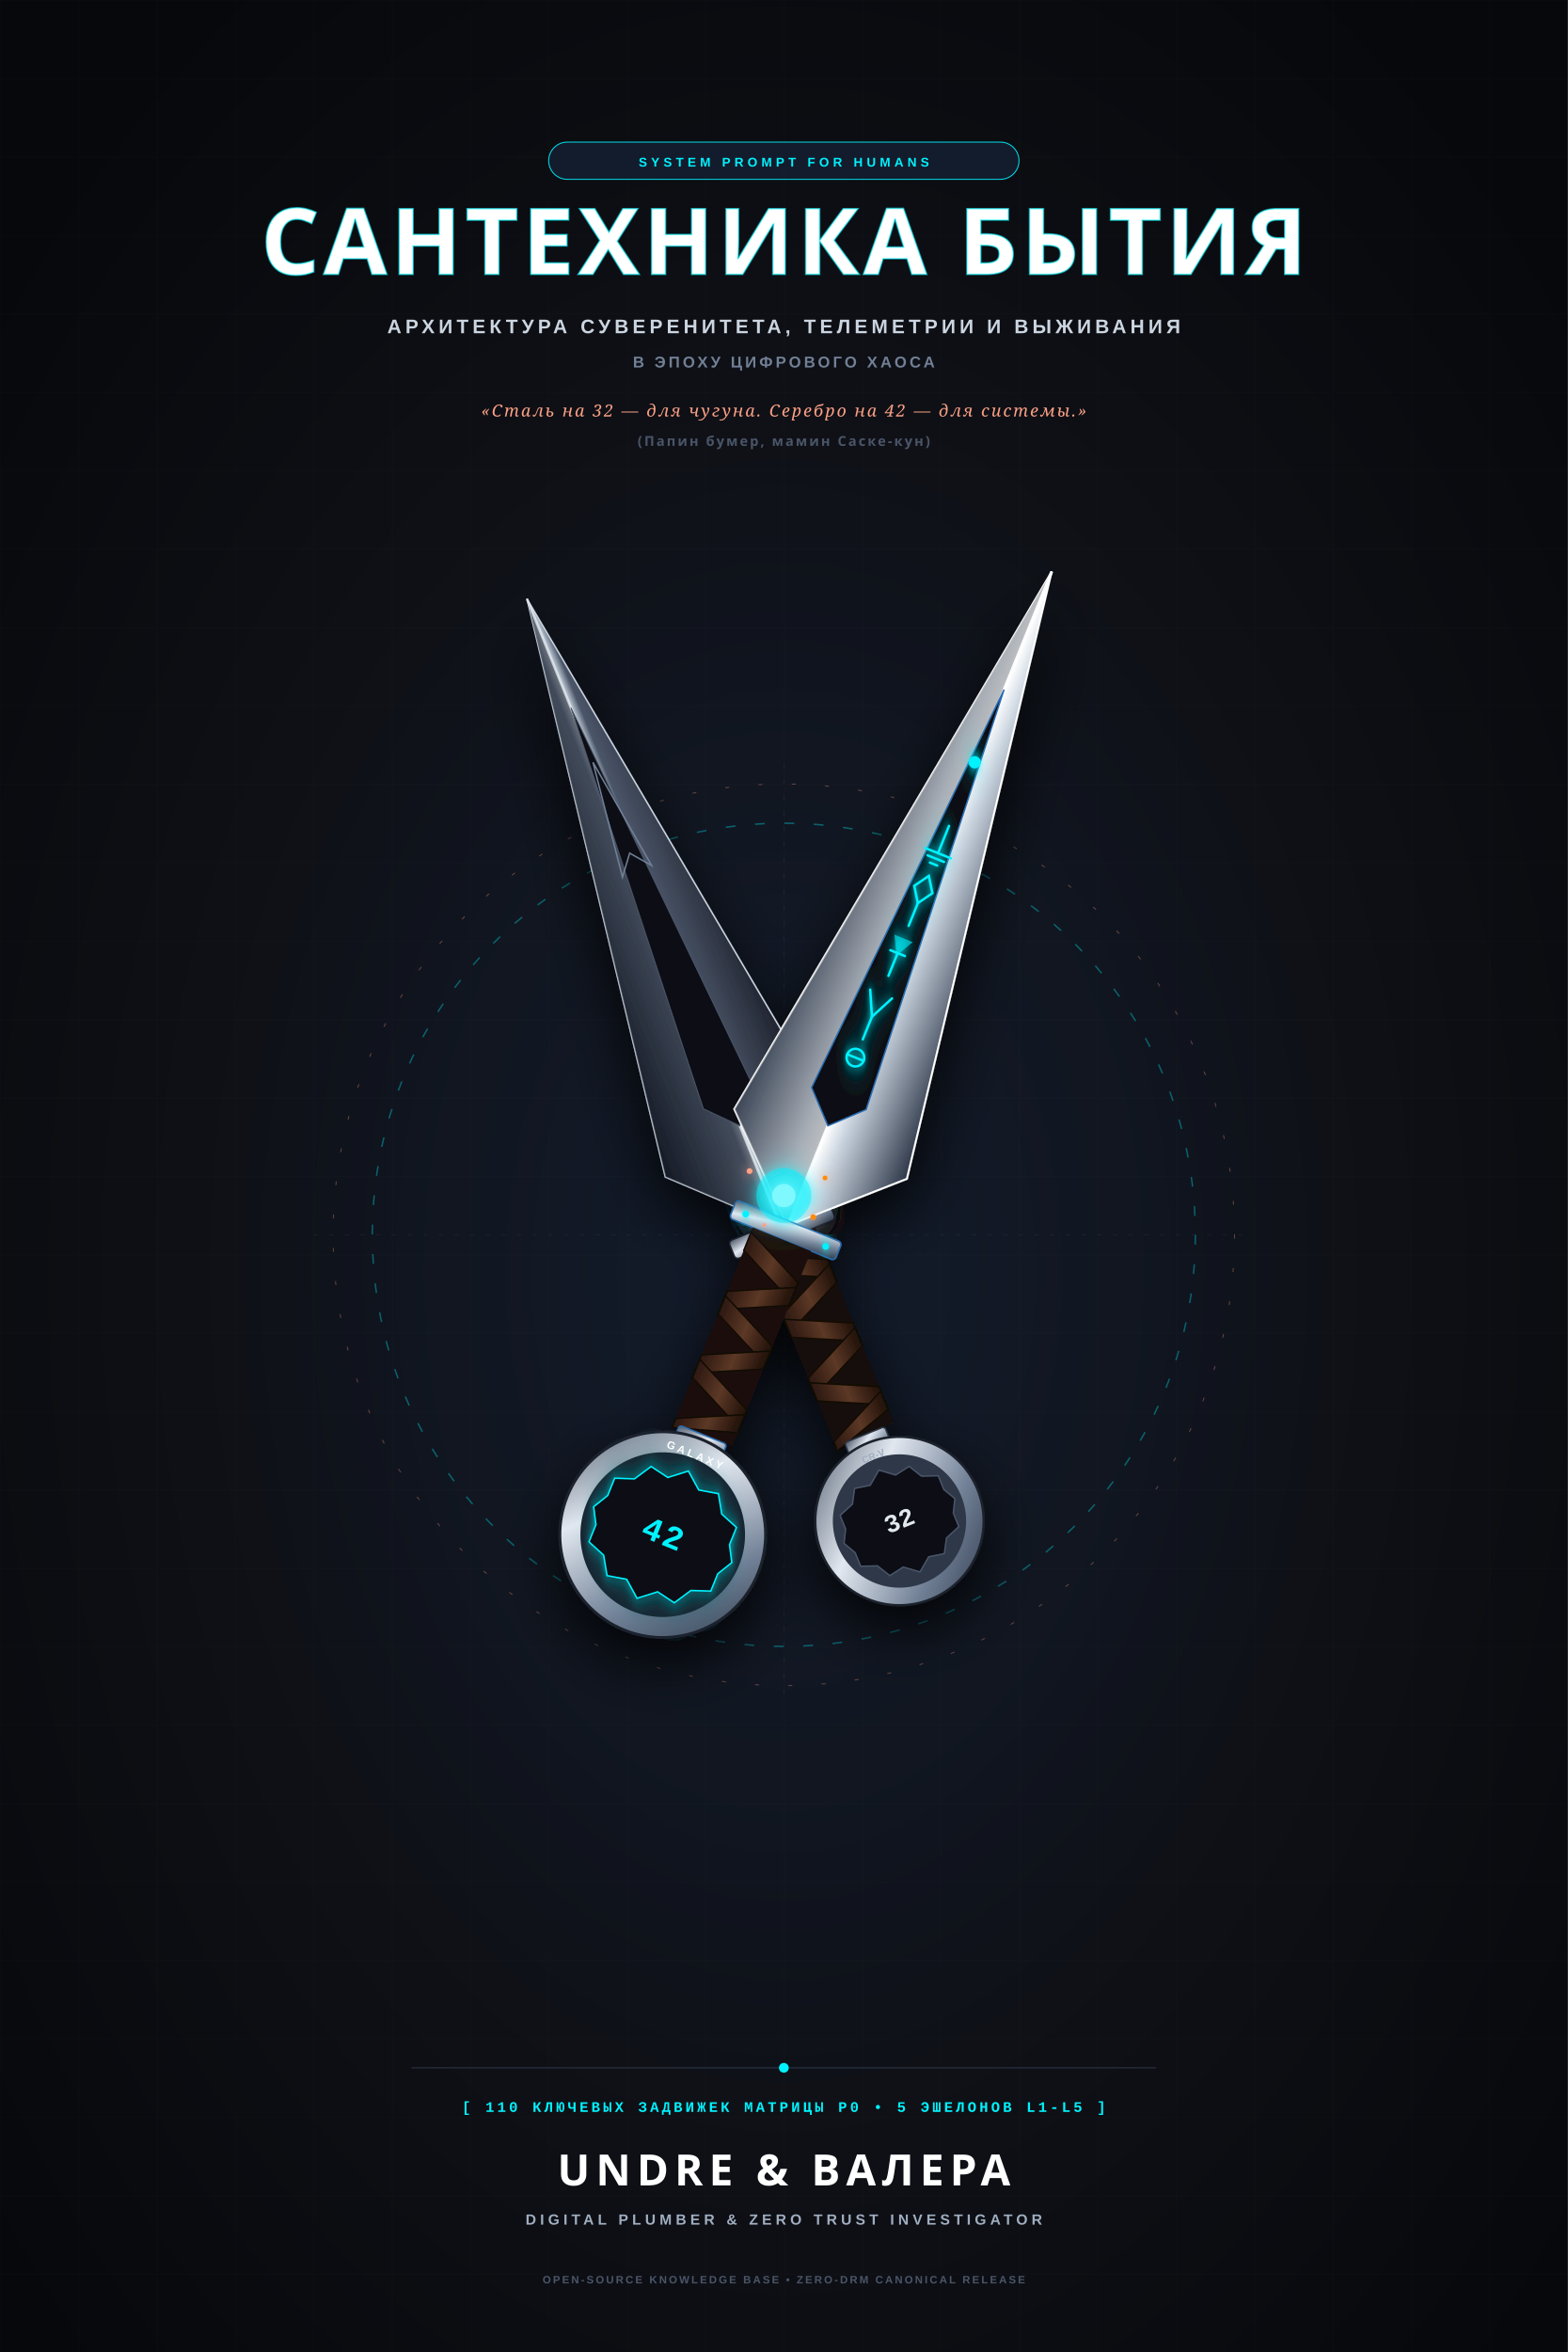
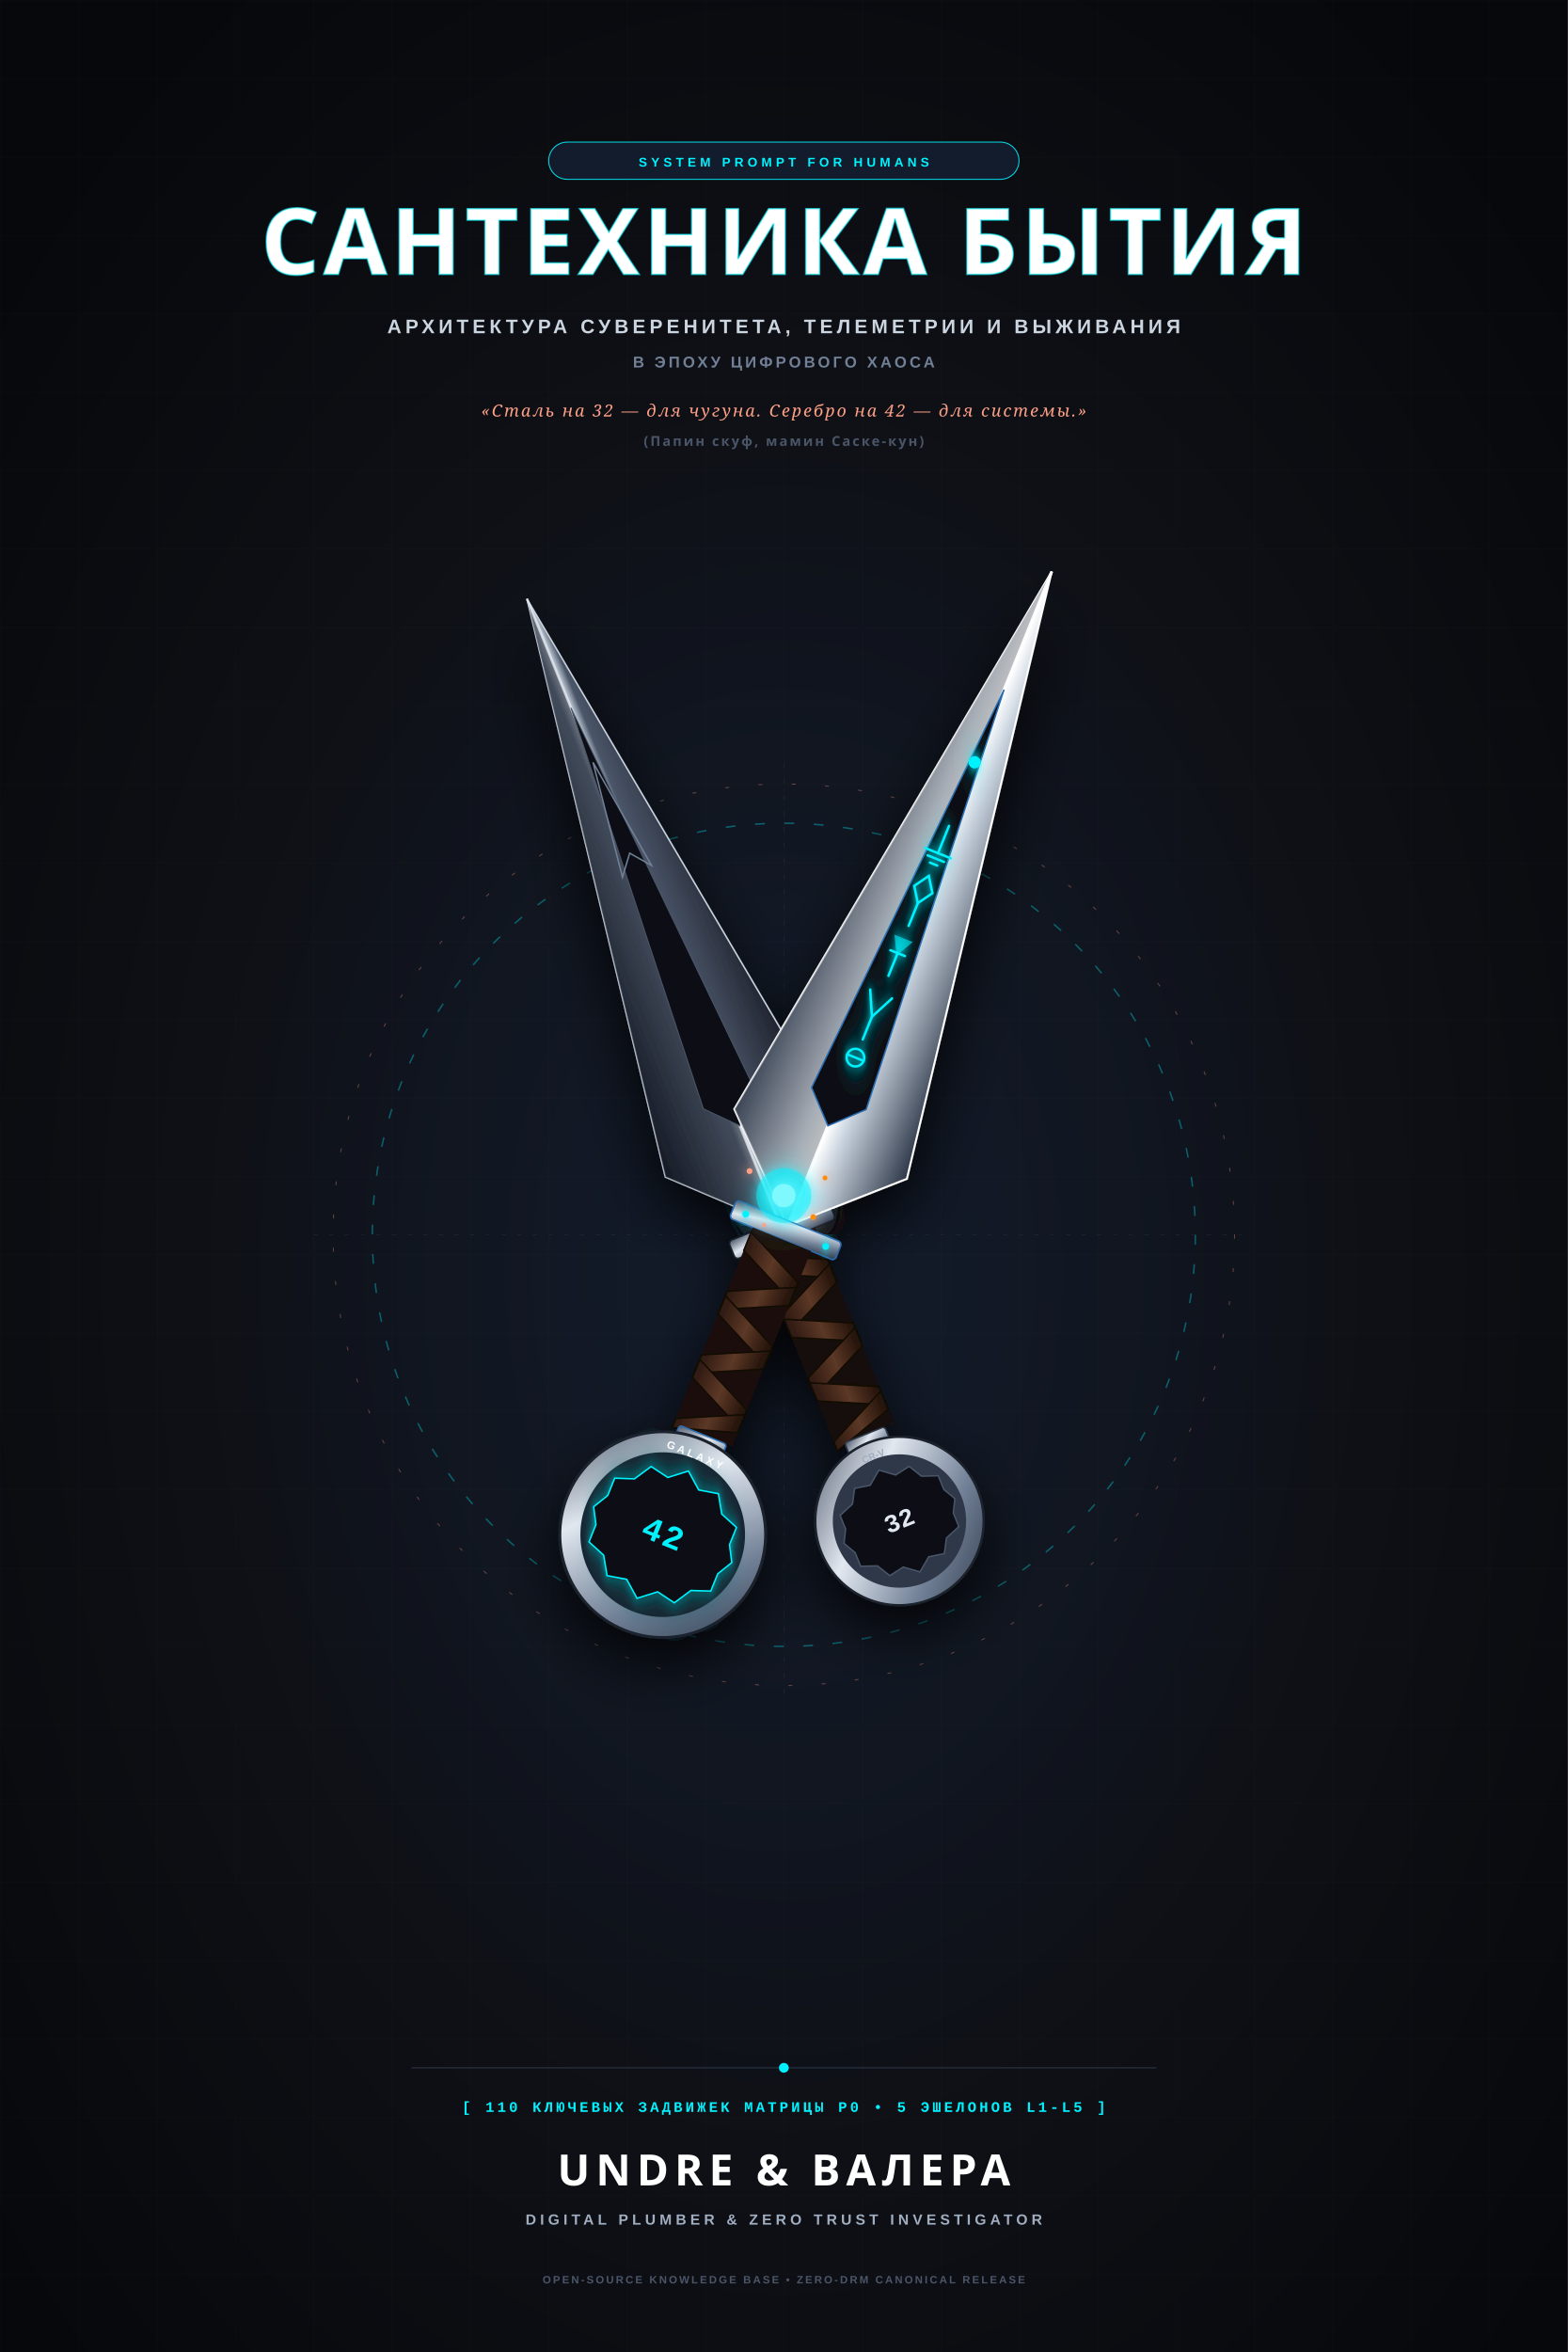
<svg xmlns="http://www.w3.org/2000/svg" viewBox="0 0 1600 2400" width="1600" height="2400">
  <defs>
    <radialGradient id="bgGlow" cx="50%" cy="54%" r="65%">
      <stop offset="0%" stop-color="#141E30" stop-opacity="0.9" />
      <stop offset="55%" stop-color="#0F1117" stop-opacity="0.98" />
      <stop offset="100%" stop-color="#07080B" stop-opacity="1" />
    </radialGradient>
    <linearGradient id="steelBladeGrad" x1="0%" y1="0%" x2="100%" y2="0%">
      <stop offset="0%" stop-color="#1A202C" />
      <stop offset="45%" stop-color="#718096" />
      <stop offset="50%" stop-color="#CBD5E0" />
      <stop offset="55%" stop-color="#4A5568" />
      <stop offset="100%" stop-color="#171923" />
    </linearGradient>
    <linearGradient id="silverBladeGrad" x1="0%" y1="0%" x2="100%" y2="0%">
      <stop offset="0%" stop-color="#4A5568" />
      <stop offset="40%" stop-color="#E2E8F0" />
      <stop offset="50%" stop-color="#FFFFFF" />
      <stop offset="60%" stop-color="#CBD5E0" />
      <stop offset="100%" stop-color="#2D3748" />
    </linearGradient>
    <linearGradient id="runeGlowGrad" x1="0%" y1="0%" x2="0%" y2="100%">
      <stop offset="0%" stop-color="#00F2FE" />
      <stop offset="100%" stop-color="#4FACFE" />
    </linearGradient>
    <linearGradient id="wrenchMetal" x1="0%" y1="0%" x2="100%" y2="100%">
      <stop offset="0%" stop-color="#4A5568" />
      <stop offset="35%" stop-color="#E2E8F0" />
      <stop offset="70%" stop-color="#718096" />
      <stop offset="100%" stop-color="#2D3748" />
    </linearGradient>
    <linearGradient id="leatherWrap" x1="0%" y1="0%" x2="100%" y2="0%">
      <stop offset="0%" stop-color="#2C1810" />
      <stop offset="50%" stop-color="#5C3826" />
      <stop offset="100%" stop-color="#1F1008" />
    </linearGradient>
    <filter id="neonGlow" x="-50%" y="-50%" width="200%" height="200%">
      <feGaussianBlur stdDeviation="5" result="blur1" />
      <feGaussianBlur stdDeviation="14" result="blur2" />
      <feMerge>
        <feMergeNode in="blur2" />
        <feMergeNode in="blur1" />
        <feMergeNode in="SourceGraphic" />
      </feMerge>
    </filter>
    <filter id="shadowHeavy" x="-30%" y="-30%" width="160%" height="160%">
      <feDropShadow dx="0" dy="25" stdDeviation="30" flood-color="#000000" flood-opacity="0.85" />
    </filter>
    <pattern id="grid" width="80" height="80" patternUnits="userSpaceOnUse">
      <path d="M 80 0 L 0 0 0 80" fill="none" stroke="#ffffff" stroke-width="0.5" stroke-opacity="0.035" />
    </pattern>
  </defs>
  <rect width="1600" height="2400" fill="#0A0B0E" />
  <rect width="1600" height="2400" fill="url(#bgGlow)" />
  <rect width="1600" height="2400" fill="url(#grid)" />
  <g opacity="0.35">
    <circle cx="800" cy="1260" r="420" fill="none" stroke="#00F2FE" stroke-width="1.5" stroke-dasharray="10 20" />
    <circle cx="800" cy="1260" r="460" fill="none" stroke="#FDA085" stroke-width="1" stroke-dasharray="4 30" />
    <line x1="320" y1="1260" x2="1280" y2="1260" stroke="#4A5568" stroke-width="0.5" stroke-dasharray="4 12" />
    <line x1="800" y1="780" x2="800" y2="1740" stroke="#4A5568" stroke-width="0.5" stroke-dasharray="4 12" />
  </g>
  <g id="crossed-blades" filter="url(#shadowHeavy)">
    <g id="left-steel-kunai" transform="translate(800, 1260) rotate(-22) translate(-800, -1260)">
      <polygon points="800,560 890,1160 800,1250 710,1160" fill="url(#steelBladeGrad)" stroke="#CBD5E0" stroke-width="1.5" />
      <polygon points="800,560 710,1160 800,1250" fill="#12161F" opacity="0.5" />
      <line x1="800" y1="560" x2="800" y2="1250" stroke="#E2E8F0" stroke-width="2.5" opacity="0.8" />
      <polygon points="800,680 828,1110 800,1140 772,1110" fill="#0D1117" stroke="#4A5568" stroke-width="1" />
      <polygon points="800,740 816,860 800,840 784,860" fill="none" stroke="#718096" stroke-width="1.5" />
      <rect x="745" y="1245" width="110" height="20" rx="4" fill="url(#wrenchMetal)" stroke="#1A202C" stroke-width="1.5" />
      <line x1="770" y1="1265" x2="770" y2="1480" stroke="#4A5568" stroke-width="2.5" />
      <line x1="830" y1="1265" x2="830" y2="1480" stroke="#4A5568" stroke-width="2.5" />
      <rect x="768" y="1265" width="64" height="215" fill="#150C07" />
      <g fill="url(#leatherWrap)" stroke="#110703" stroke-width="1.5">
        <path d="M 768,1270 L 832,1300 L 832,1320 L 768,1290 Z" />
        <path d="M 832,1305 L 768,1335 L 768,1355 L 832,1325 Z" />
        <path d="M 768,1340 L 832,1370 L 832,1390 L 768,1360 Z" />
        <path d="M 832,1375 L 768,1405 L 768,1425 L 832,1395 Z" />
        <path d="M 768,1410 L 832,1440 L 832,1460 L 768,1430 Z" />
        <path d="M 832,1445 L 768,1475 L 768,1485 L 832,1465 Z" />
      </g>
      <g id="wrench-32" transform="translate(800, 1575)">
        <rect x="-22" y="-95" width="44" height="30" rx="3" fill="url(#wrenchMetal)" stroke="#2D3748" stroke-width="1.5" />
        <circle cx="0" cy="0" r="86" fill="url(#wrenchMetal)" stroke="#1A202C" stroke-width="2.5" />
        <circle cx="0" cy="0" r="68" fill="#2D3748" />
        <path d="M 0,-56 L 14,-45 L 30,-48 L 38,-34 L 54,-28 L 54,-13 L 61,0 L 54,13 L 54,28 L 38,34 L 30,48 L 14,45 L 0,56 L -14,45 L -30,48 L -38,34 L -54,28 L -54,13 L -61,0 L -54,-13 L -54,-28 L -38,-34 L -30,-48 L -14,-45 Z" fill="#0A0D12" stroke="#4A5568" stroke-width="1.5" />
        <text x="0" y="8" font-family="'Courier New', monospace" font-size="26" font-weight="900" fill="#E2E8F0" text-anchor="middle">32</text>
        <text x="0" y="-68" font-family="Arial, sans-serif" font-size="10" font-weight="700" fill="#A0AEC0" text-anchor="middle">CR-V</text>
      </g>
    </g>
    <g id="right-silver-kunai" transform="translate(800, 1260) rotate(22) translate(-800, -1260)">
      <polygon points="800,530 895,1160 800,1250 705,1160" fill="url(#silverBladeGrad)" stroke="#FFFFFF" stroke-width="2" />
      <polygon points="800,530 705,1160 800,1250" fill="#1A202C" opacity="0.3" />
      <line x1="800" y1="530" x2="800" y2="1250" stroke="#FFFFFF" stroke-width="3" opacity="0.95" />
      <polygon points="800,660 830,1110 800,1140 770,1110" fill="#070C12" stroke="#2B6CB0" stroke-width="1.5" />
      <g id="silver-runes" filter="url(#neonGlow)" stroke="#00F2FE" stroke-width="2.5" fill="none" stroke-linecap="round">
        <circle cx="800" cy="740" r="5" fill="#00F2FE" />
        <line x1="800" y1="810" x2="800" y2="840" />
        <line x1="786" y1="840" x2="814" y2="840" />
        <line x1="791" y1="846" x2="809" y2="846" />
        <line x1="796" y1="852" x2="804" y2="852" />
        <path d="M 790,880 L 800,865 L 810,880 L 800,895 Z" />
        <line x1="800" y1="895" x2="800" y2="920" />
        <polygon points="792,935 808,935 800,950" fill="#00F2FE" opacity="0.6" />
        <line x1="792" y1="950" x2="808" y2="950" />
        <line x1="800" y1="950" x2="800" y2="975" />
        <path d="M 788,995 L 800,1020 L 812,995" />
        <line x1="800" y1="1020" x2="800" y2="1045" />
        <circle cx="800" cy="1065" r="9" />
        <line x1="791" y1="1065" x2="809" y2="1065" />
      </g>
      <rect x="742" y="1245" width="116" height="20" rx="4" fill="url(#wrenchMetal)" stroke="#2B6CB0" stroke-width="1.5" />
      <circle cx="756" cy="1255" r="3.5" fill="#00F2FE" filter="url(#neonGlow)" />
      <circle cx="844" cy="1255" r="3.5" fill="#00F2FE" filter="url(#neonGlow)" />
      <rect x="768" y="1265" width="64" height="215" fill="#1A100A" />
      <g fill="url(#leatherWrap)" stroke="#110703" stroke-width="1.5">
        <path d="M 768,1270 L 832,1300 L 832,1320 L 768,1290 Z" />
        <path d="M 832,1305 L 768,1335 L 768,1355 L 832,1325 Z" />
        <path d="M 768,1340 L 832,1370 L 832,1390 L 768,1360 Z" />
        <path d="M 832,1375 L 768,1405 L 768,1425 L 832,1395 Z" />
        <path d="M 768,1410 L 832,1440 L 832,1460 L 768,1430 Z" />
        <path d="M 832,1445 L 768,1475 L 768,1485 L 832,1465 Z" />
      </g>
      <g id="wrench-42" transform="translate(800, 1590)">
        <rect x="-26" y="-110" width="52" height="32" rx="3" fill="url(#wrenchMetal)" stroke="#2B6CB0" stroke-width="1.5" />
        <circle cx="0" cy="0" r="105" fill="url(#wrenchMetal)" stroke="#1A202C" stroke-width="3" />
        <circle cx="0" cy="0" r="84" fill="#1A202C" />
        <path d="M 0,-70 L 17,-56 L 37,-60 L 48,-42 L 67,-35 L 67,-16 L 76,0 L 67,16 L 67,35 L 48,42 L 37,60 L 17,56 L 0,70 L -17,56 L -37,60 L -48,42 L -67,35 L -67,16 L -76,0 L -67,-16 L -67,-35 L -48,-42 L -37,-60 L -17,-56 Z" fill="#070C12" stroke="#00F2FE" stroke-width="1.5" filter="url(#neonGlow)" />
        <text x="0" y="10" font-family="'Courier New', monospace" font-size="34" font-weight="900" fill="#00F2FE" text-anchor="middle" letter-spacing="2">42</text>
        <text x="0" y="-84" font-family="Arial, sans-serif" font-size="11" font-weight="700" fill="#FFFFFF" text-anchor="middle" letter-spacing="3">GALAXY</text>
      </g>
    </g>
    <g transform="translate(800, 1220)" filter="url(#neonGlow)">
      <circle cx="0" cy="0" r="12" fill="#FFFFFF" />
      <circle cx="0" cy="0" r="28" fill="#00F2FE" opacity="0.5" />
      <circle cx="-35" cy="-25" r="3" fill="#FDA085" />
      <circle cx="42" cy="-18" r="2.5" fill="#FF8C00" />
      <circle cx="-20" cy="30" r="2" fill="#FDA085" />
      <circle cx="30" cy="22" r="3" fill="#FF8C00" />
    </g>
  </g>
  <g text-anchor="middle">
    <rect x="560" y="145" width="480" height="38" rx="19" fill="#141E30" stroke="#00F2FE" stroke-width="1" opacity="0.9" />
    <text x="800" y="170" font-family="'Helvetica Neue', Arial, sans-serif" font-size="13" font-weight="700" fill="#00F2FE" letter-spacing="4">SYSTEM PROMPT FOR HUMANS</text>
    <text x="800" y="280" font-family="'Impact', 'Arial Black', sans-serif" font-size="94" font-weight="900" fill="#FFFFFF" letter-spacing="4">САНТЕХНИКА БЫТИЯ</text>
    <text x="800" y="280" font-family="'Impact', 'Arial Black', sans-serif" font-size="94" font-weight="900" fill="none" stroke="#00F2FE" stroke-width="1.5" opacity="0.6" letter-spacing="4">САНТЕХНИКА БЫТИЯ</text>
    <text x="800" y="340" font-family="'PT Sans', 'Helvetica Neue', Arial, sans-serif" font-size="20" font-weight="700" fill="#CBD5E0" letter-spacing="4">АРХИТЕКТУРА СУВЕРЕНИТЕТА, ТЕЛЕМЕТРИИ И ВЫЖИВАНИЯ</text>
    <text x="800" y="375" font-family="'PT Sans', 'Helvetica Neue', Arial, sans-serif" font-size="16" font-weight="600" fill="#718096" letter-spacing="3">В ЭПОХУ ЦИФРОВОГО ХАОСА</text>
    <text x="800" y="425" font-family="'Georgia', serif" font-size="17" font-style="italic" fill="#FDA085" letter-spacing="2">«Сталь на 32 — для чугуна. Серебро на 42 — для системы.»</text>
-     <text x="800" y="455" font-family="'PT Sans', sans-serif" font-size="14" font-weight="600" fill="#4A5568" letter-spacing="2">(Папин бумер, мамин Саске-кун)</text>
+     <text x="800" y="455" font-family="'PT Sans', sans-serif" font-size="14" font-weight="600" fill="#4A5568" letter-spacing="2">(Папин скуф, мамин Саске-кун)</text>
  </g>
  <g text-anchor="middle">
    <line x1="420" y1="2110" x2="1180" y2="2110" stroke="#2D3748" stroke-width="1" />
    <circle cx="800" cy="2110" r="5" fill="#00F2FE" />
    <text x="800" y="2155" font-family="'Courier New', monospace" font-size="15" font-weight="700" fill="#00F2FE" letter-spacing="3">[ 110 КЛЮЧЕВЫХ ЗАДВИЖЕК МАТРИЦЫ P0 • 5 ЭШЕЛОНОВ L1-L5 ]</text>
    <text x="800" y="2230" font-family="'Impact', 'Arial Black', sans-serif" font-size="44" font-weight="900" fill="#FFFFFF" letter-spacing="6">UNDRE &amp; ВАЛЕРА</text>
    <text x="800" y="2270" font-family="'PT Sans', Arial, sans-serif" font-size="15" font-weight="700" fill="#A0AEC0" letter-spacing="4">DIGITAL PLUMBER &amp; ZERO TRUST INVESTIGATOR</text>
    <text x="800" y="2330" font-family="'Helvetica Neue', Arial, sans-serif" font-size="11" font-weight="600" fill="#4A5568" letter-spacing="2">OPEN-SOURCE KNOWLEDGE BASE • ZERO-DRM CANONICAL RELEASE</text>
  </g>
</svg>
